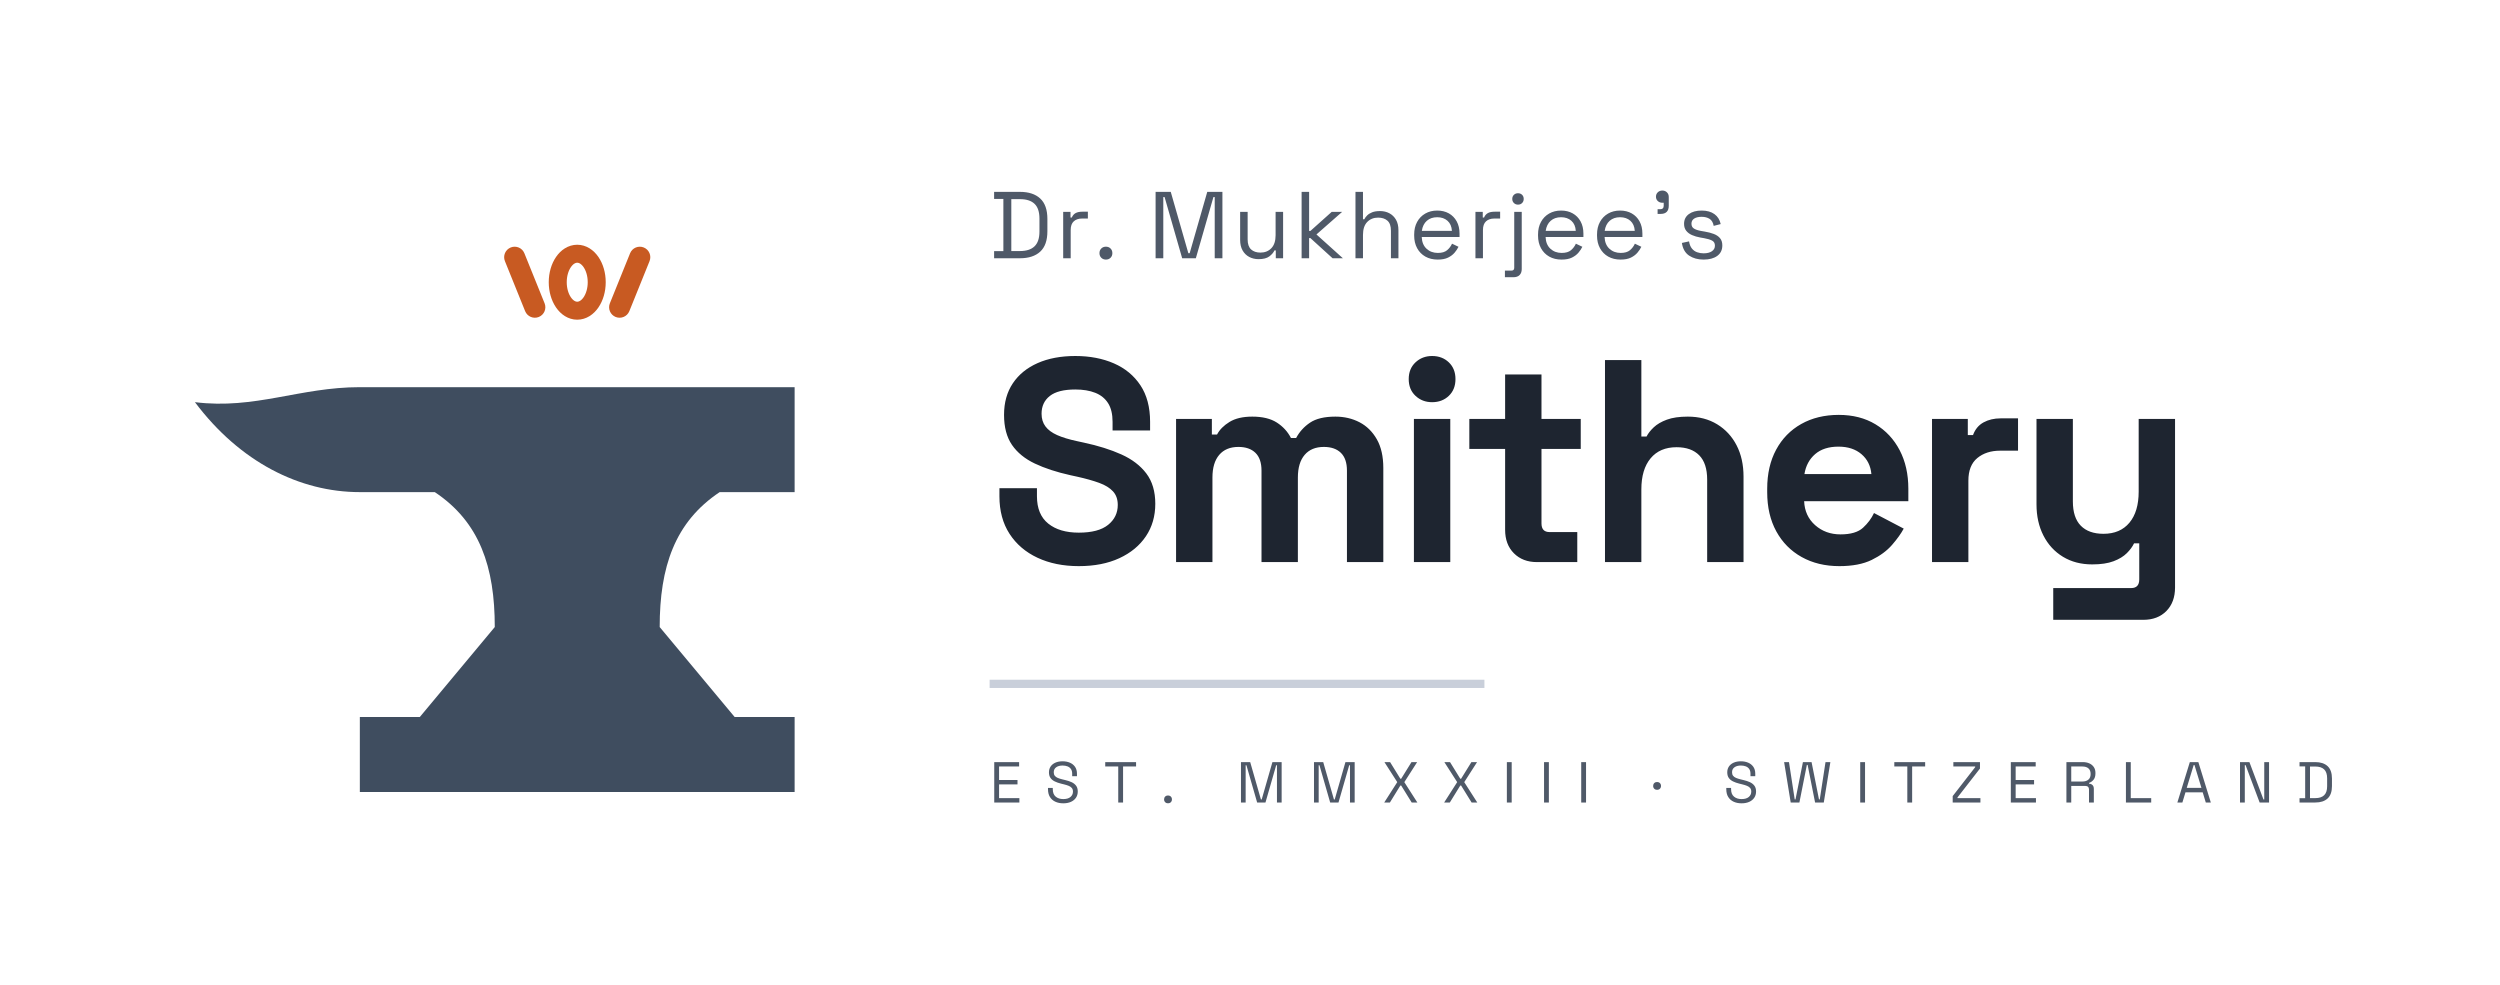
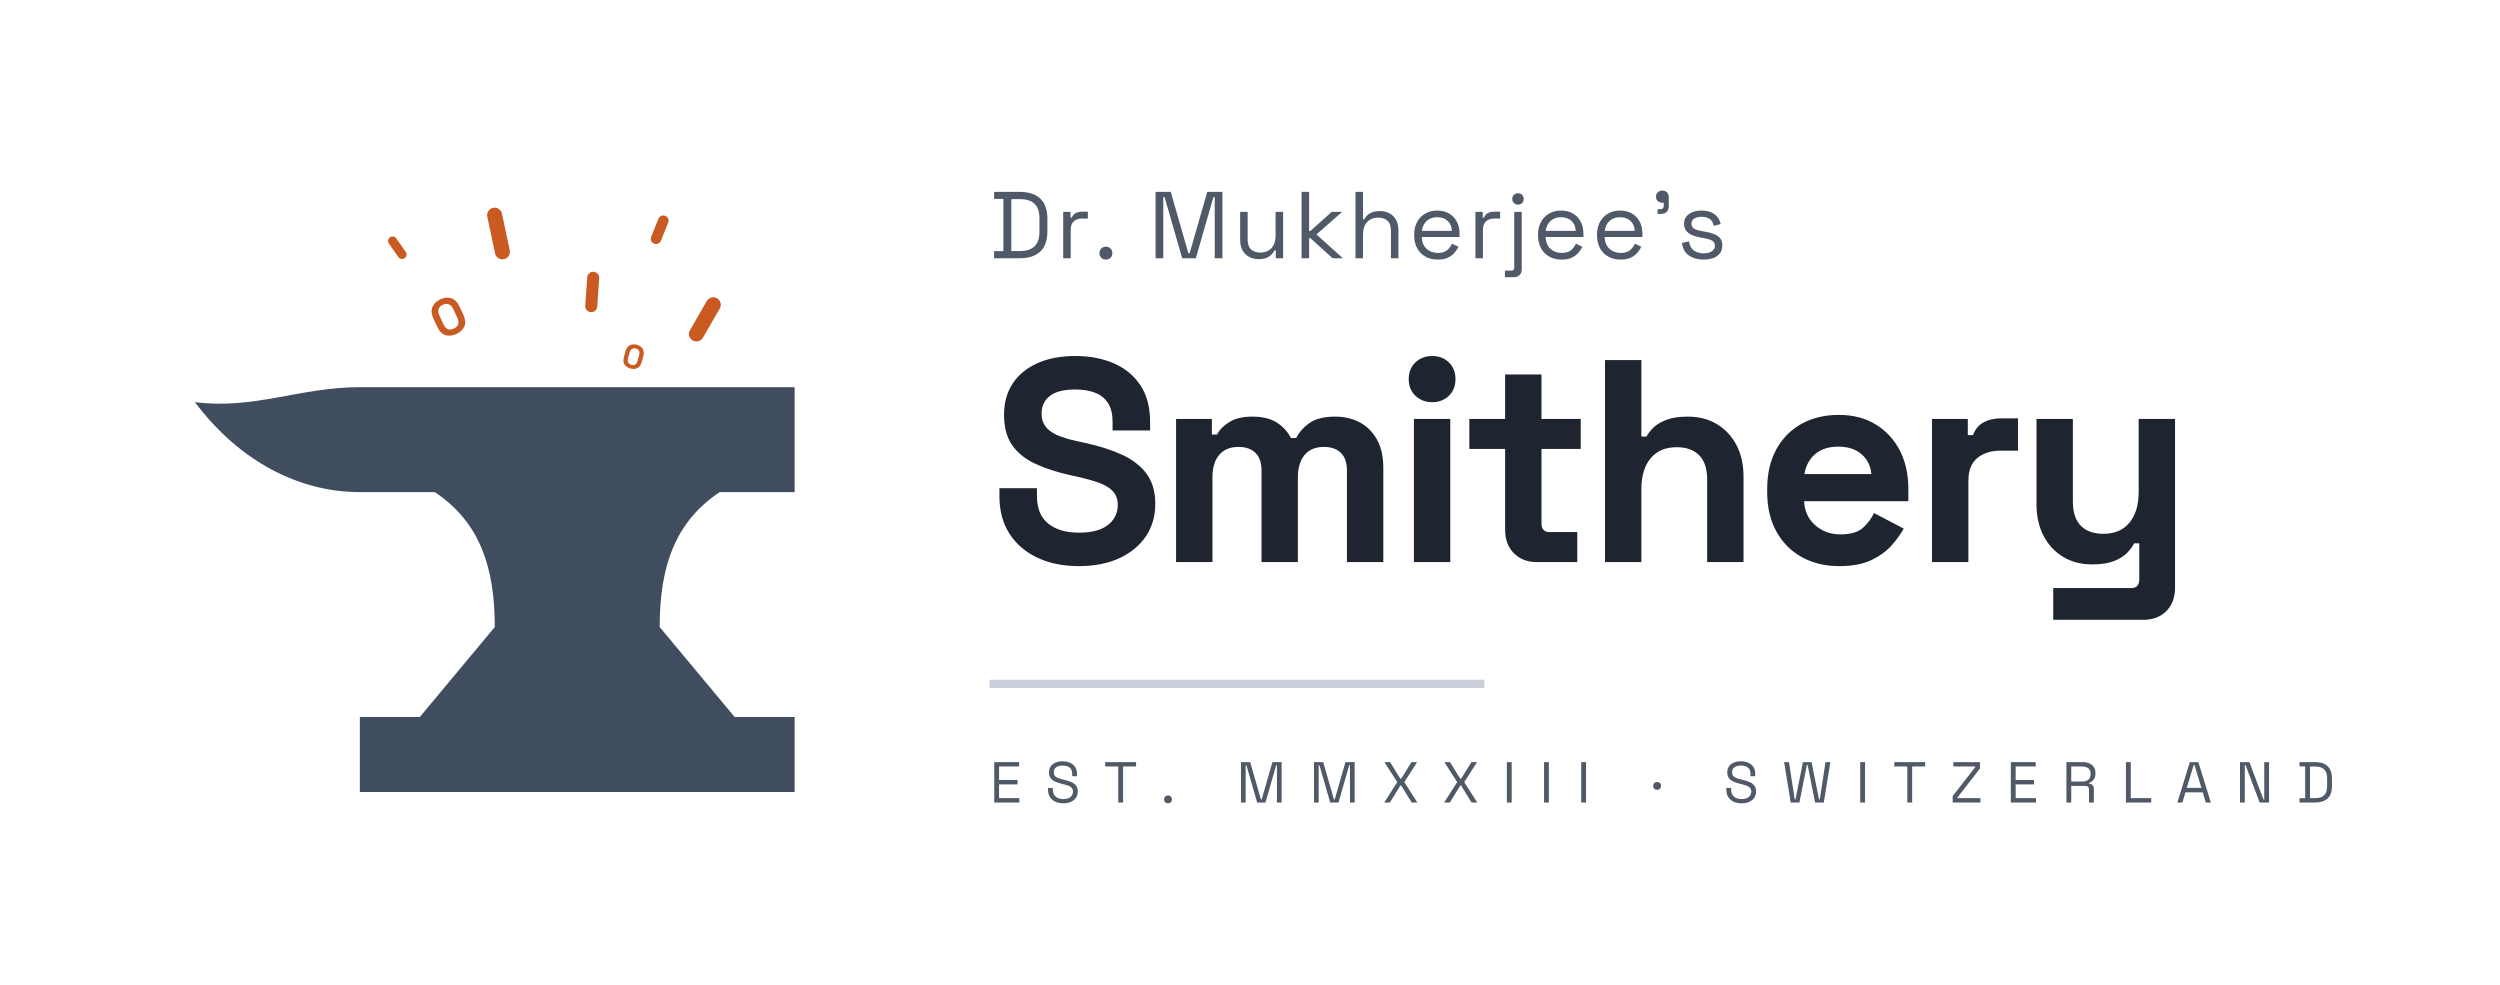
<svg xmlns="http://www.w3.org/2000/svg" viewBox="0 0 606.298 238.712" width="606.298" height="238.712">
  <g transform="translate(40 40)">
    <g transform="translate(0 2.992)">
      <g transform="scale(1.818) translate(-4 -2)">
-         <rect x="50.6" y="11" width="2.8" height="10" rx="1.4" fill="#C85A22" transform="rotate(-22 52 16)" />
-         <rect x="64.6" y="11" width="2.8" height="10" rx="1.4" fill="#C85A22" transform="rotate(22 66 16)" />
-         <ellipse cx="59" cy="16" rx="2.6" ry="3.8" fill="none" stroke="#C85A22" stroke-width="2.4" />
+         <path d="M42.887 22.901Q42.1 23.268 41.422 23.056Q40.743 22.843 40.332 21.961L39.811 20.844Q39.412 19.988 39.679 19.319Q39.946 18.65 40.733 18.283Q41.526 17.913 42.207 18.14Q42.888 18.367 43.288 19.223L43.808 20.34Q44.22 21.222 43.95 21.877Q43.68 22.532 42.887 22.901ZM42.549 22.178Q43.025 21.956 43.129 21.591Q43.233 21.226 43.008 20.744L42.458 19.564Q42.23 19.075 41.863 18.942Q41.495 18.808 41.07 19.006Q40.632 19.21 40.51 19.584Q40.387 19.958 40.605 20.428L41.156 21.608Q41.389 22.109 41.738 22.252Q42.086 22.394 42.549 22.178Z" fill="#C85A22" />
+         <path d="M66.095 27.51Q65.556 27.365 65.31 26.98Q65.064 26.595 65.226 25.991L65.431 25.226Q65.588 24.639 65.996 24.42Q66.404 24.201 66.943 24.345Q67.487 24.491 67.728 24.884Q67.97 25.277 67.813 25.864L67.608 26.629Q67.446 27.233 67.042 27.444Q66.639 27.655 66.095 27.51ZM66.228 27.014Q66.554 27.102 66.756 26.965Q66.958 26.828 67.047 26.497L67.264 25.689Q67.353 25.354 67.227 25.137Q67.102 24.919 66.811 24.841Q66.511 24.761 66.296 24.894Q66.08 25.027 65.994 25.349L65.778 26.157Q65.686 26.501 65.798 26.715Q65.911 26.929 66.228 27.014Z" fill="#C85A22" />
+         <rect x="47.5" y="6" width="2" height="7" rx="1" fill="#C85A22" transform="rotate(-12 48.5 9.5)" />
+         <rect x="34.4" y="9.7" width="1.2" height="3.4" rx="0.6" fill="#C85A22" transform="rotate(-35 35 11.4)" />
+         <rect x="60.2" y="14.6" width="1.6" height="5.4" rx="0.8" fill="#C85A22" transform="rotate(4 61 17.3)" />
+         <rect x="69.3" y="7" width="1.4" height="4" rx="0.7" fill="#C85A22" transform="rotate(22 70 9)" />
+         <rect x="75" y="17.7" width="2" height="6.5" rx="1" fill="#C85A22" transform="rotate(30 76 21)" />
        <path d="M30 30 H88 V44 H78 C72 48 70 54 70 62 L80 74 H88 V84 H30 V74 H38 L48 62 C48 54 46 48 40 44 H30 C22 44 14 40 8 32 C16 33 22 30 30 30 Z" fill="#3F4D5F" />
      </g>
    </g>
    <g transform="translate(0 0)">
      <path d="M201.091 22.632V20.911H203.337V8.253H201.091V6.532H207.355Q210.533 6.532 212.273 8.144Q214.012 9.756 214.012 13.097V16.084Q214.012 19.425 212.273 21.028Q210.533 22.632 207.355 22.632ZM205.263 20.884H207.369Q209.699 20.884 210.893 19.739Q212.087 18.593 212.087 16.159V13.021Q212.087 10.564 210.893 9.43Q209.699 8.296 207.369 8.296H205.263ZM217.843 22.632V11.387H219.617V12.757H219.933Q220.235 12.018 220.854 11.68Q221.473 11.341 222.5 11.341H223.831V13.003H222.373Q221.154 13.003 220.409 13.679Q219.663 14.355 219.663 15.787V22.632ZM228.208 22.954Q227.529 22.954 227.085 22.514Q226.64 22.075 226.64 21.388Q226.64 20.701 227.085 20.263Q227.529 19.825 228.208 19.825Q228.886 19.825 229.328 20.265Q229.769 20.704 229.769 21.391Q229.769 22.078 229.328 22.516Q228.886 22.954 228.208 22.954ZM240.255 22.632V6.532H243.93L248.199 21.411H248.515L252.784 6.532H256.459V22.632H254.593V7.8H254.277L250.015 22.632H246.699L242.437 7.8H242.121V22.632ZM265.213 22.849Q263.977 22.849 262.96 22.313Q261.944 21.777 261.351 20.736Q260.758 19.696 260.758 18.195V11.387H262.578V18.063Q262.578 19.727 263.415 20.493Q264.251 21.26 265.686 21.26Q267.297 21.26 268.327 20.195Q269.357 19.13 269.357 17.036V11.387H271.177V22.632H269.403V20.729H269.087Q268.713 21.532 267.824 22.191Q266.934 22.849 265.213 22.849ZM275.665 22.632V6.532H277.485V16.005H277.801L282.961 11.387H285.492L279.262 16.858L285.676 22.632H283.175L277.801 17.742H277.485V22.632ZM288.729 22.632V6.532H290.549V13.182H290.865Q291.114 12.684 291.579 12.226Q292.043 11.768 292.797 11.477Q293.55 11.187 294.693 11.187Q295.945 11.187 296.954 11.723Q297.963 12.259 298.556 13.288Q299.148 14.316 299.148 15.824V22.632H297.328V15.956Q297.328 14.276 296.492 13.526Q295.655 12.776 294.221 12.776Q292.609 12.776 291.579 13.833Q290.549 14.89 290.549 16.983V22.632ZM308.683 22.954Q306.965 22.954 305.682 22.23Q304.399 21.505 303.682 20.191Q302.966 18.876 302.966 17.148V16.872Q302.966 15.127 303.679 13.82Q304.392 12.514 305.655 11.79Q306.919 11.065 308.556 11.065Q310.153 11.065 311.37 11.747Q312.588 12.43 313.278 13.687Q313.968 14.944 313.968 16.659V17.469H304.799Q304.862 19.295 305.959 20.317Q307.057 21.339 308.71 21.339Q310.174 21.339 310.953 20.679Q311.732 20.019 312.145 19.098L313.714 19.85Q313.376 20.562 312.766 21.28Q312.157 21.998 311.178 22.476Q310.198 22.954 308.683 22.954ZM304.822 15.993H312.118Q312.026 14.416 311.055 13.548Q310.084 12.681 308.549 12.681Q307.017 12.681 306.033 13.548Q305.049 14.416 304.822 15.993ZM317.824 22.632V11.387H319.598V12.757H319.914Q320.216 12.018 320.835 11.68Q321.454 11.341 322.481 11.341H323.812V13.003H322.354Q321.135 13.003 320.39 13.679Q319.644 14.355 319.644 15.787V22.632ZM324.971 27.232V25.63H326.553Q327.231 25.63 327.231 24.94V11.387H329.051V25.244Q329.051 26.172 328.533 26.702Q328.014 27.232 327.044 27.232ZM328.141 9.629Q327.555 9.629 327.153 9.237Q326.752 8.845 326.752 8.246Q326.752 7.63 327.153 7.247Q327.555 6.863 328.141 6.863Q328.75 6.863 329.14 7.247Q329.53 7.63 329.53 8.246Q329.53 8.845 329.14 9.237Q328.75 9.629 328.141 9.629ZM338.721 22.954Q337.003 22.954 335.72 22.23Q334.437 21.505 333.72 20.191Q333.004 18.876 333.004 17.148V16.872Q333.004 15.127 333.717 13.82Q334.43 12.514 335.693 11.79Q336.957 11.065 338.594 11.065Q340.191 11.065 341.408 11.747Q342.626 12.43 343.316 13.687Q344.006 14.944 344.006 16.659V17.469H334.837Q334.9 19.295 335.997 20.317Q337.095 21.339 338.748 21.339Q340.212 21.339 340.991 20.679Q341.77 20.019 342.183 19.098L343.752 19.85Q343.414 20.562 342.804 21.28Q342.195 21.998 341.216 22.476Q340.236 22.954 338.721 22.954ZM334.86 15.993H342.156Q342.064 14.416 341.093 13.548Q340.122 12.681 338.587 12.681Q337.055 12.681 336.071 13.548Q335.087 14.416 334.86 15.993ZM353.027 22.954Q351.309 22.954 350.026 22.23Q348.743 21.505 348.026 20.191Q347.31 18.876 347.31 17.148V16.872Q347.31 15.127 348.023 13.82Q348.736 12.514 349.999 11.79Q351.263 11.065 352.9 11.065Q354.497 11.065 355.714 11.747Q356.932 12.43 357.622 13.687Q358.312 14.944 358.312 16.659V17.469H349.143Q349.206 19.295 350.303 20.317Q351.401 21.339 353.054 21.339Q354.518 21.339 355.297 20.679Q356.076 20.019 356.489 19.098L358.058 19.85Q357.72 20.562 357.11 21.28Q356.501 21.998 355.522 22.476Q354.542 22.954 353.027 22.954ZM349.166 15.993H356.462Q356.37 14.416 355.399 13.548Q354.428 12.681 352.893 12.681Q351.361 12.681 350.377 13.548Q349.393 14.416 349.166 15.993ZM361.999 11.878V10.739H362.651Q363.481 10.739 363.481 9.91V9.174H363.155Q362.496 9.174 362.05 8.76Q361.604 8.347 361.604 7.708Q361.604 7.05 362.05 6.63Q362.496 6.21 363.155 6.21Q363.82 6.21 364.263 6.65Q364.706 7.089 364.706 7.768V9.89Q364.706 11.878 362.734 11.878ZM373.157 22.954Q371.073 22.954 369.638 21.988Q368.204 21.022 367.889 18.918L369.626 18.538Q369.803 19.637 370.314 20.268Q370.824 20.9 371.567 21.169Q372.31 21.438 373.157 21.438Q374.43 21.438 375.166 20.934Q375.902 20.431 375.902 19.575Q375.902 18.703 375.205 18.342Q374.509 17.981 373.284 17.765L372.346 17.601Q371.248 17.403 370.357 17.017Q369.466 16.631 368.942 15.967Q368.417 15.303 368.417 14.29Q368.417 12.768 369.586 11.917Q370.754 11.065 372.68 11.065Q374.589 11.065 375.781 11.924Q376.972 12.784 377.298 14.343L375.603 14.779Q375.387 13.579 374.611 13.08Q373.835 12.581 372.68 12.581Q371.542 12.581 370.876 13.008Q370.211 13.434 370.211 14.25Q370.211 15.064 370.834 15.442Q371.457 15.821 372.533 16.008L373.471 16.172Q374.661 16.37 375.618 16.733Q376.575 17.096 377.135 17.757Q377.696 18.417 377.696 19.515Q377.696 21.162 376.47 22.058Q375.244 22.954 373.157 22.954Z" fill="#4F5968" />
      <path d="M221.63 97.298Q215.96 97.298 211.62 95.268Q207.28 93.238 204.83 89.458Q202.38 85.678 202.38 80.358V78.398H211.48V80.358Q211.48 84.768 214.21 86.973Q216.94 89.178 221.63 89.178Q226.39 89.178 228.735 87.288Q231.08 85.398 231.08 82.458Q231.08 80.428 229.925 79.168Q228.77 77.908 226.565 77.103Q224.36 76.298 221.21 75.598L219.6 75.248Q214.56 74.128 210.955 72.413Q207.35 70.698 205.425 67.898Q203.5 65.098 203.5 60.618Q203.5 56.138 205.635 52.953Q207.77 49.768 211.655 48.053Q215.54 46.338 220.79 46.338Q226.04 46.338 230.135 48.123Q234.23 49.908 236.575 53.443Q238.92 56.978 238.92 62.298V64.398H229.82V62.298Q229.82 59.498 228.735 57.783Q227.65 56.068 225.62 55.263Q223.59 54.458 220.79 54.458Q216.59 54.458 214.595 56.033Q212.6 57.608 212.6 60.338Q212.6 62.158 213.545 63.418Q214.49 64.678 216.38 65.518Q218.27 66.358 221.21 66.988L222.82 67.338Q228.07 68.458 231.955 70.208Q235.84 71.958 238.01 74.828Q240.18 77.698 240.18 82.178Q240.18 86.658 237.905 90.053Q235.63 93.448 231.465 95.373Q227.3 97.298 221.63 97.298ZM245.22 96.318V61.598H253.9V65.378H255.16Q256.07 63.628 258.17 62.333Q260.27 61.038 263.7 61.038Q267.41 61.038 269.65 62.473Q271.89 63.908 273.08 66.218H274.34Q275.53 63.978 277.7 62.508Q279.87 61.038 283.86 61.038Q287.08 61.038 289.705 62.403Q292.33 63.768 293.905 66.533Q295.48 69.298 295.48 73.498V96.318H286.66V74.128Q286.66 71.258 285.19 69.823Q283.72 68.388 281.06 68.388Q278.05 68.388 276.405 70.313Q274.76 72.238 274.76 75.808V96.318H265.94V74.128Q265.94 71.258 264.47 69.823Q263 68.388 260.34 68.388Q257.33 68.388 255.685 70.313Q254.04 72.238 254.04 75.808V96.318ZM302.9 96.318V61.598H311.72V96.318ZM307.31 57.538Q304.93 57.538 303.285 55.998Q301.64 54.458 301.64 51.938Q301.64 49.418 303.285 47.878Q304.93 46.338 307.31 46.338Q309.76 46.338 311.37 47.878Q312.98 49.418 312.98 51.938Q312.98 54.458 311.37 55.998Q309.76 57.538 307.31 57.538ZM332.72 96.318Q329.29 96.318 327.155 94.183Q325.02 92.048 325.02 88.478V68.878H316.34V61.598H325.02V50.818H333.84V61.598H343.36V68.878H333.84V86.938Q333.84 89.038 335.8 89.038H342.52V96.318ZM349.24 96.318V47.318H358.06V65.868H359.32Q359.88 64.748 361.07 63.628Q362.26 62.508 364.255 61.773Q366.25 61.038 369.33 61.038Q373.39 61.038 376.435 62.893Q379.48 64.748 381.16 68.003Q382.84 71.258 382.84 75.598V96.318H374.02V76.298Q374.02 72.378 372.095 70.418Q370.17 68.458 366.6 68.458Q362.54 68.458 360.3 71.153Q358.06 73.848 358.06 78.678V96.318ZM406.08 97.298Q400.9 97.298 396.945 95.093Q392.99 92.888 390.785 88.863Q388.58 84.838 388.58 79.378V78.538Q388.58 73.078 390.75 69.053Q392.92 65.028 396.84 62.823Q400.76 60.618 405.94 60.618Q411.05 60.618 414.83 62.893Q418.61 65.168 420.71 69.193Q422.81 73.218 422.81 78.538V81.548H397.54Q397.68 85.118 400.2 87.358Q402.72 89.598 406.36 89.598Q410.07 89.598 411.82 87.988Q413.57 86.378 414.48 84.418L421.69 88.198Q420.71 90.018 418.855 92.153Q417 94.288 413.92 95.793Q410.84 97.298 406.08 97.298ZM397.61 74.968H413.85Q413.57 71.958 411.435 70.138Q409.3 68.318 405.87 68.318Q402.3 68.318 400.2 70.138Q398.1 71.958 397.61 74.968ZM428.55 96.318V61.598H437.23V65.518H438.49Q439.26 63.418 441.045 62.438Q442.83 61.458 445.21 61.458H449.41V69.298H445.07Q441.71 69.298 439.54 71.083Q437.37 72.868 437.37 76.578V96.318ZM457.95 110.318V102.618H476.85Q478.81 102.618 478.81 100.518V91.768H477.55Q476.99 92.958 475.8 94.148Q474.61 95.338 472.58 96.108Q470.55 96.878 467.4 96.878Q463.34 96.878 460.295 95.023Q457.25 93.168 455.57 89.878Q453.89 86.588 453.89 82.318V61.598H462.71V81.618Q462.71 85.538 464.635 87.498Q466.56 89.458 470.13 89.458Q474.19 89.458 476.43 86.763Q478.67 84.068 478.67 79.238V61.598H487.49V102.478Q487.49 106.048 485.39 108.183Q483.29 110.318 479.79 110.318Z" fill="#1E2530" />
      <path d="M201.123 154.624V144.824H207.154V145.888H202.295V149.17H206.762V150.234H202.295V153.56H207.219V154.624ZM217.868 154.82Q216.793 154.82 215.955 154.439Q215.117 154.058 214.637 153.297Q214.157 152.536 214.157 151.392V151.09H215.321V151.392Q215.321 152.612 216.031 153.202Q216.741 153.792 217.868 153.792Q219.009 153.792 219.612 153.28Q220.215 152.768 220.215 151.971Q220.215 151.436 219.944 151.11Q219.673 150.783 219.183 150.582Q218.692 150.381 218.032 150.222L217.303 150.042Q216.444 149.828 215.787 149.505Q215.131 149.182 214.761 148.657Q214.391 148.131 214.391 147.305Q214.391 146.479 214.808 145.876Q215.225 145.274 215.967 144.951Q216.709 144.628 217.7 144.628Q218.69 144.628 219.479 144.97Q220.268 145.312 220.727 145.979Q221.186 146.647 221.186 147.651V148.24H220.023V147.651Q220.023 146.942 219.721 146.504Q219.42 146.067 218.894 145.861Q218.369 145.656 217.7 145.656Q216.73 145.656 216.143 146.08Q215.555 146.504 215.555 147.289Q215.555 147.812 215.803 148.133Q216.052 148.455 216.514 148.653Q216.977 148.851 217.625 149.007L218.354 149.186Q219.205 149.38 219.888 149.695Q220.57 150.01 220.975 150.55Q221.379 151.089 221.379 151.955Q221.379 152.821 220.944 153.465Q220.509 154.11 219.72 154.465Q218.932 154.82 217.868 154.82ZM231.194 154.624V145.888H228.04V144.824H235.52V145.888H232.366V154.624ZM243.266 154.82Q242.853 154.82 242.582 154.552Q242.312 154.285 242.312 153.867Q242.312 153.449 242.582 153.182Q242.853 152.915 243.266 152.915Q243.679 152.915 243.948 153.183Q244.216 153.451 244.216 153.869Q244.216 154.287 243.948 154.553Q243.679 154.82 243.266 154.82ZM260.959 154.624V144.824H263.196L265.795 153.881H265.987L268.585 144.824H270.823V154.624H269.687V145.596H269.494L266.9 154.624H264.882L262.287 145.596H262.095V154.624ZM278.669 154.624V144.824H280.906L283.505 153.881H283.697L286.295 144.824H288.533V154.624H287.397V145.596H287.204L284.61 154.624H282.592L279.997 145.596H279.805V154.624ZM295.703 154.624 298.861 149.682 295.751 144.824H297.125L299.618 148.863H299.81L302.313 144.824H303.687L300.577 149.682L303.735 154.624H302.361L299.81 150.501H299.618L297.078 154.624ZM310.235 154.624 313.393 149.682 310.283 144.824H311.657L314.15 148.863H314.342L316.845 144.824H318.219L315.109 149.682L318.267 154.624H316.893L314.342 150.501H314.15L311.61 154.624ZM325.443 154.624V144.824H326.615V154.624ZM334.459 154.624V144.824H335.631V154.624ZM343.475 154.624V144.824H344.647V154.624ZM361.875 151.552Q361.462 151.552 361.192 151.285Q360.921 151.017 360.921 150.599Q360.921 150.181 361.192 149.914Q361.462 149.648 361.875 149.648Q362.288 149.648 362.557 149.915Q362.826 150.183 362.826 150.601Q362.826 151.019 362.557 151.286Q362.288 151.552 361.875 151.552ZM382.368 154.82Q381.293 154.82 380.455 154.439Q379.617 154.058 379.137 153.297Q378.657 152.536 378.657 151.392V151.09H379.821V151.392Q379.821 152.612 380.531 153.202Q381.241 153.792 382.368 153.792Q383.509 153.792 384.112 153.28Q384.715 152.768 384.715 151.971Q384.715 151.436 384.444 151.11Q384.173 150.783 383.683 150.582Q383.192 150.381 382.532 150.222L381.803 150.042Q380.944 149.828 380.287 149.505Q379.631 149.182 379.261 148.657Q378.891 148.131 378.891 147.305Q378.891 146.479 379.308 145.876Q379.725 145.274 380.467 144.951Q381.209 144.628 382.2 144.628Q383.19 144.628 383.979 144.97Q384.768 145.312 385.227 145.979Q385.686 146.647 385.686 147.651V148.24H384.523V147.651Q384.523 146.942 384.221 146.504Q383.92 146.067 383.394 145.861Q382.869 145.656 382.2 145.656Q381.23 145.656 380.643 146.08Q380.055 146.504 380.055 147.289Q380.055 147.812 380.303 148.133Q380.552 148.455 381.014 148.653Q381.477 148.851 382.125 149.007L382.854 149.186Q383.705 149.38 384.388 149.695Q385.07 150.01 385.475 150.55Q385.879 151.089 385.879 151.955Q385.879 152.821 385.444 153.465Q385.009 154.11 384.22 154.465Q383.432 154.82 382.368 154.82ZM394.28 154.624 392.683 144.824H393.861L395.251 153.873H395.443L397.242 144.824H399.34L401.139 153.873H401.331L402.721 144.824H403.899L402.302 154.624H400.194L398.387 145.518H398.195L396.388 154.624ZM411.137 154.624V144.824H412.309V154.624ZM422.56 154.624V145.888H419.406V144.824H426.886V145.888H423.732V154.624ZM433.566 154.624V153.067L439.026 146.044V145.88H433.726V144.824H440.183V146.381L434.722 153.404V153.568H440.29V154.624ZM447.663 154.624V144.824H453.694V145.888H448.835V149.17H453.302V150.234H448.835V153.56H453.759V154.624ZM461.145 154.624V144.824H465.103Q466.017 144.824 466.708 145.136Q467.399 145.448 467.792 146.031Q468.184 146.614 468.184 147.432V147.58Q468.184 148.542 467.725 149.103Q467.265 149.664 466.629 149.866V150.058Q467.139 150.076 467.467 150.389Q467.795 150.701 467.795 151.329V154.624H466.623V151.475Q466.623 151.06 466.398 150.83Q466.174 150.6 465.708 150.6H462.317V154.624ZM462.317 149.536H464.986Q465.952 149.536 466.482 149.07Q467.012 148.604 467.012 147.757V147.667Q467.012 146.82 466.494 146.354Q465.976 145.888 464.986 145.888H462.317ZM475.579 154.624V144.824H476.751V153.56H481.708V154.624ZM488.051 154.624 491.075 144.824H493.142L496.165 154.624H494.947L494.196 152.15H490.02L489.27 154.624ZM490.325 151.078H493.891L492.204 145.539H492.012ZM503.243 154.624V144.824H505.524L508.931 153.881H509.124V144.824H510.288V154.624H508.006L504.599 145.557H504.407V154.624ZM517.68 154.624V153.577H519.047V145.871H517.68V144.824H521.493Q523.427 144.824 524.486 145.805Q525.545 146.786 525.545 148.82V150.638Q525.545 152.672 524.486 153.648Q523.427 154.624 521.493 154.624ZM520.219 153.56H521.501Q522.92 153.56 523.646 152.863Q524.373 152.166 524.373 150.684V148.774Q524.373 147.278 523.646 146.588Q522.92 145.898 521.501 145.898H520.219Z" fill="#4F5968" />
      <rect x="200" y="124.848" width="120" height="2" fill="#C9CFDA" />
    </g>
  </g>
</svg>
